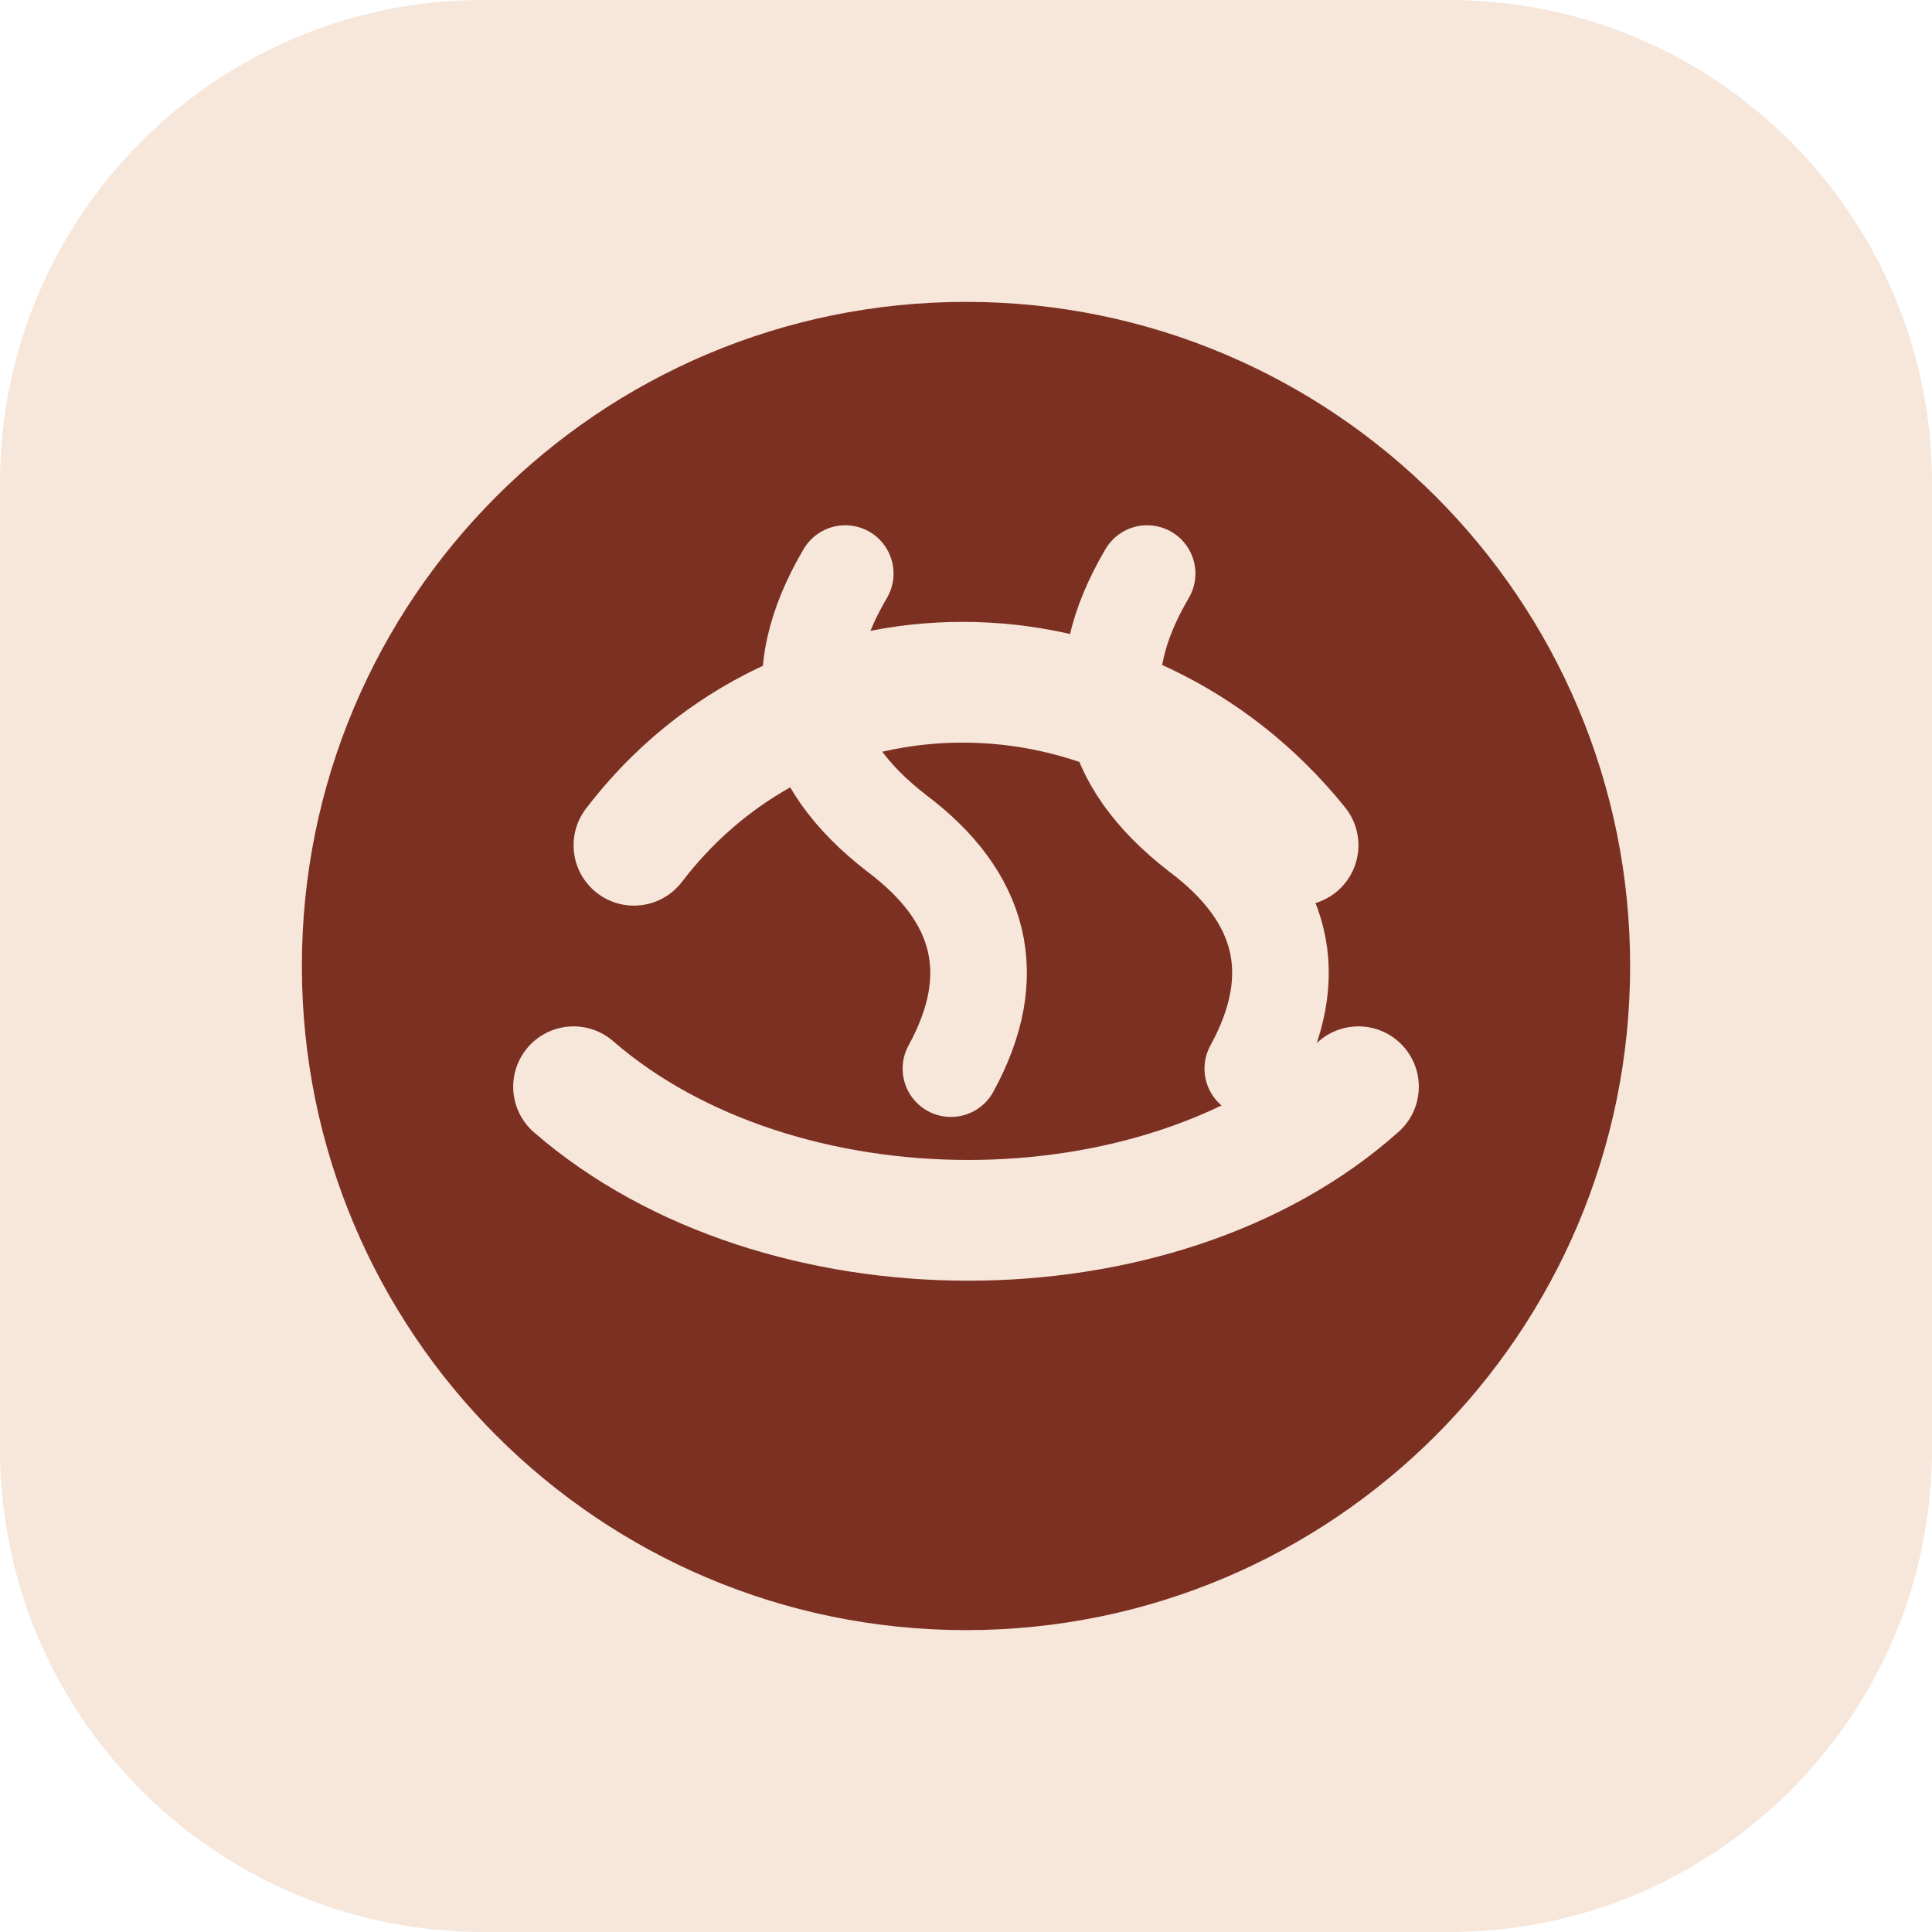
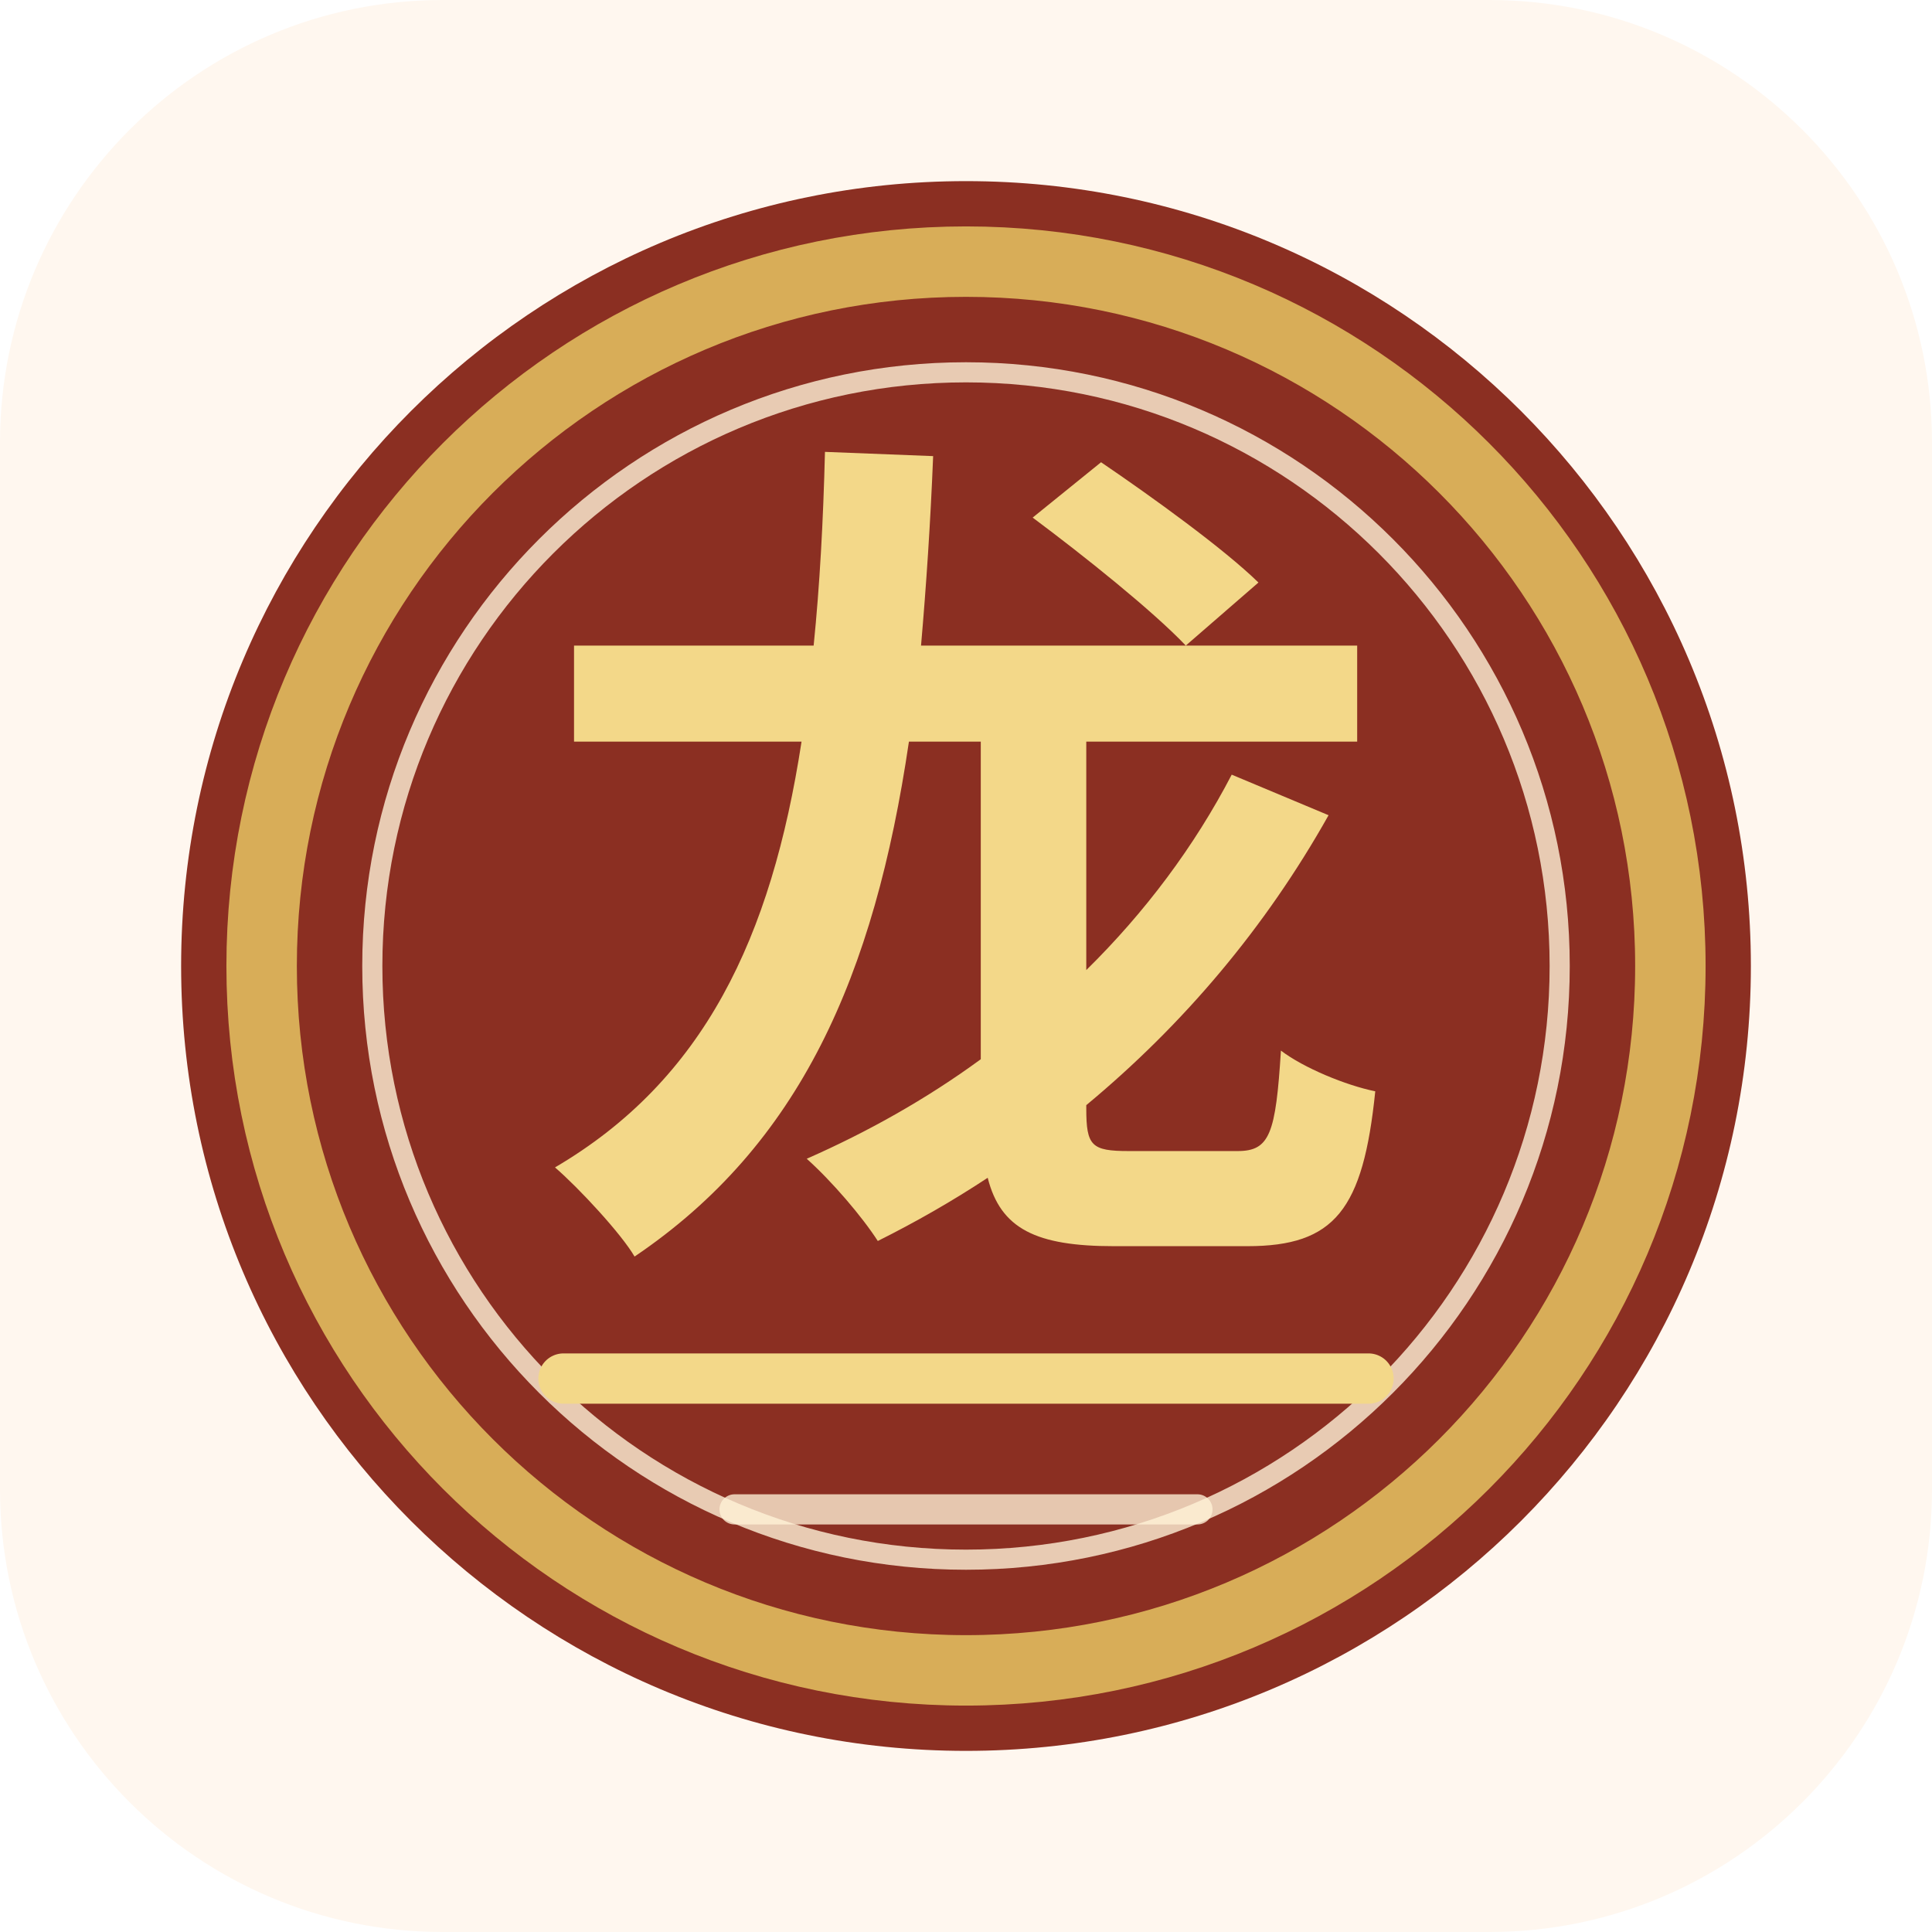
- <svg xmlns="http://www.w3.org/2000/svg" width="64" height="64" viewBox="0 0 64 64" role="img" aria-label="onepsa">
-   <rect width="64" height="64" rx="16" fill="#F7E6DA" />
-   <circle cx="32" cy="32" r="22" fill="#7B3021" />
-   <path d="M21 28c5.5-7.2 16.2-7.2 22 0" fill="none" stroke="#F7E6DA" stroke-width="4" stroke-linecap="round" />
-   <path d="M19 36c6.8 5.9 19.4 5.9 26 0" fill="none" stroke="#F7E6DA" stroke-width="4" stroke-linecap="round" />
-   <path d="M28 19c-2 3.4-1.4 6.2 1.7 8.6 2.8 2.1 3.5 4.7 1.8 7.8" fill="none" stroke="#F7E6DA" stroke-width="3.2" stroke-linecap="round" />
-   <path d="M38 19c-2 3.4-1.4 6.2 1.7 8.6 2.8 2.1 3.5 4.7 1.8 7.8" fill="none" stroke="#F7E6DA" stroke-width="3.2" stroke-linecap="round" />
+ <svg xmlns="http://www.w3.org/2000/svg" viewBox="0 0 192 192" role="img" aria-label="One Spa">
+   <rect width="192" height="192" rx="44" fill="#fff7ef" />
+   <circle cx="96" cy="96" r="78" fill="#8b2f22" />
+   <circle cx="96" cy="96" r="70" fill="none" stroke="#d8ad58" stroke-width="7" />
+   <circle cx="96" cy="96" r="59" fill="none" stroke="#fff2d7" stroke-width="2" opacity=".8" />
+   <text x="96" y="118" fill="#f3d889" font-family="Georgia, 'Times New Roman', serif" font-size="86" font-weight="700" text-anchor="middle">龙</text>
+   <path d="M56 137h80" stroke="#f3d889" stroke-width="5" stroke-linecap="round" />
+   <path d="M73 150h46" stroke="#fff2d7" stroke-width="3" stroke-linecap="round" opacity=".78" />
</svg>
